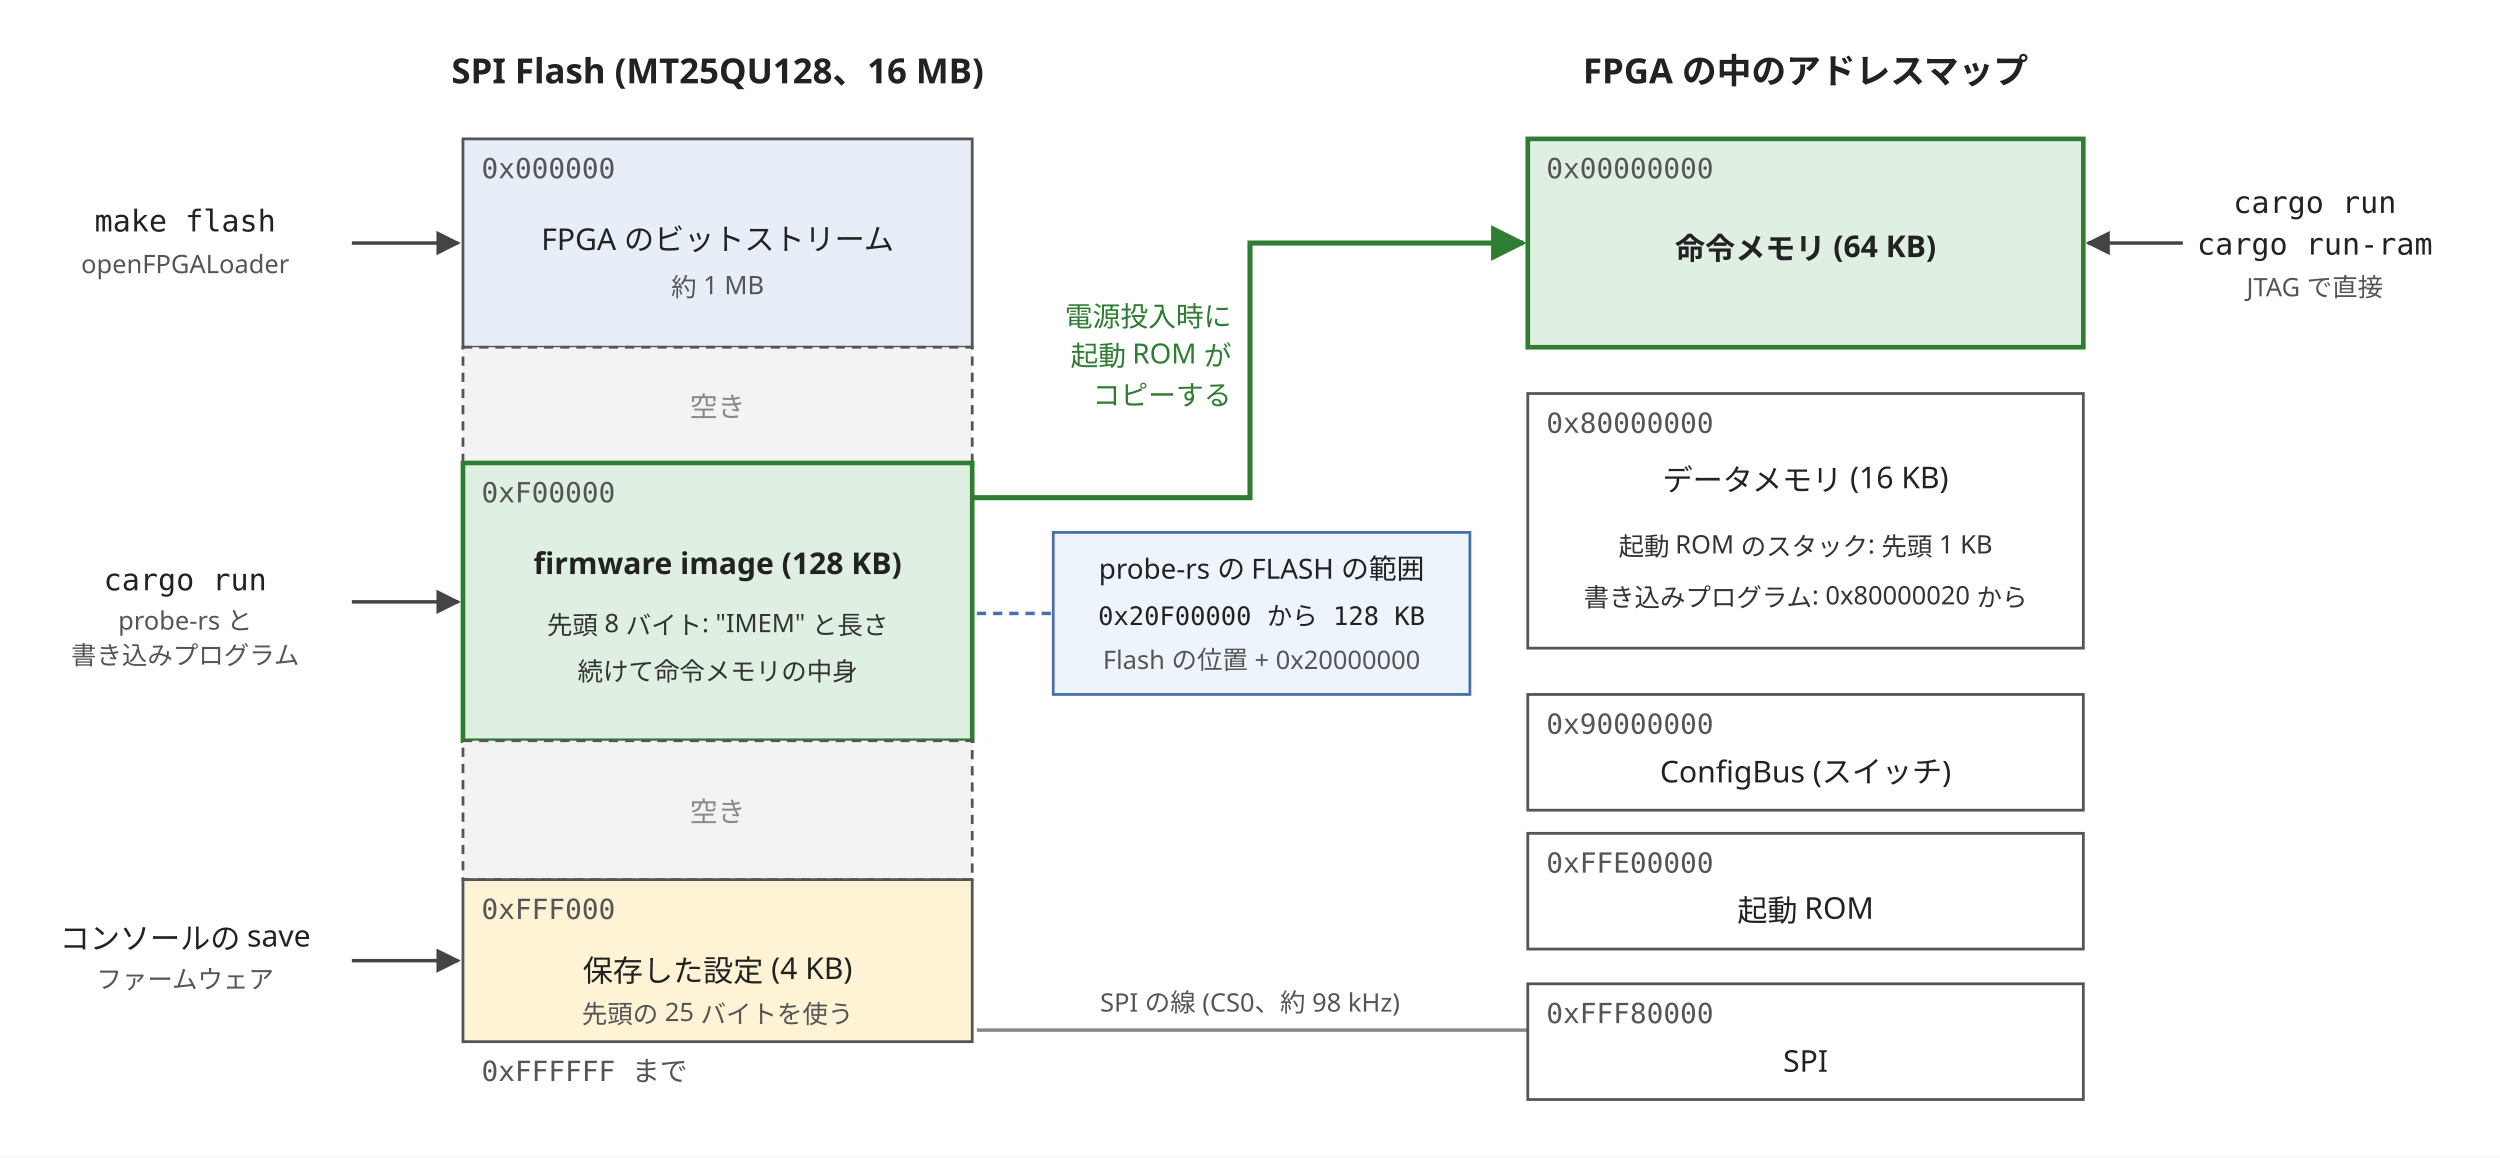
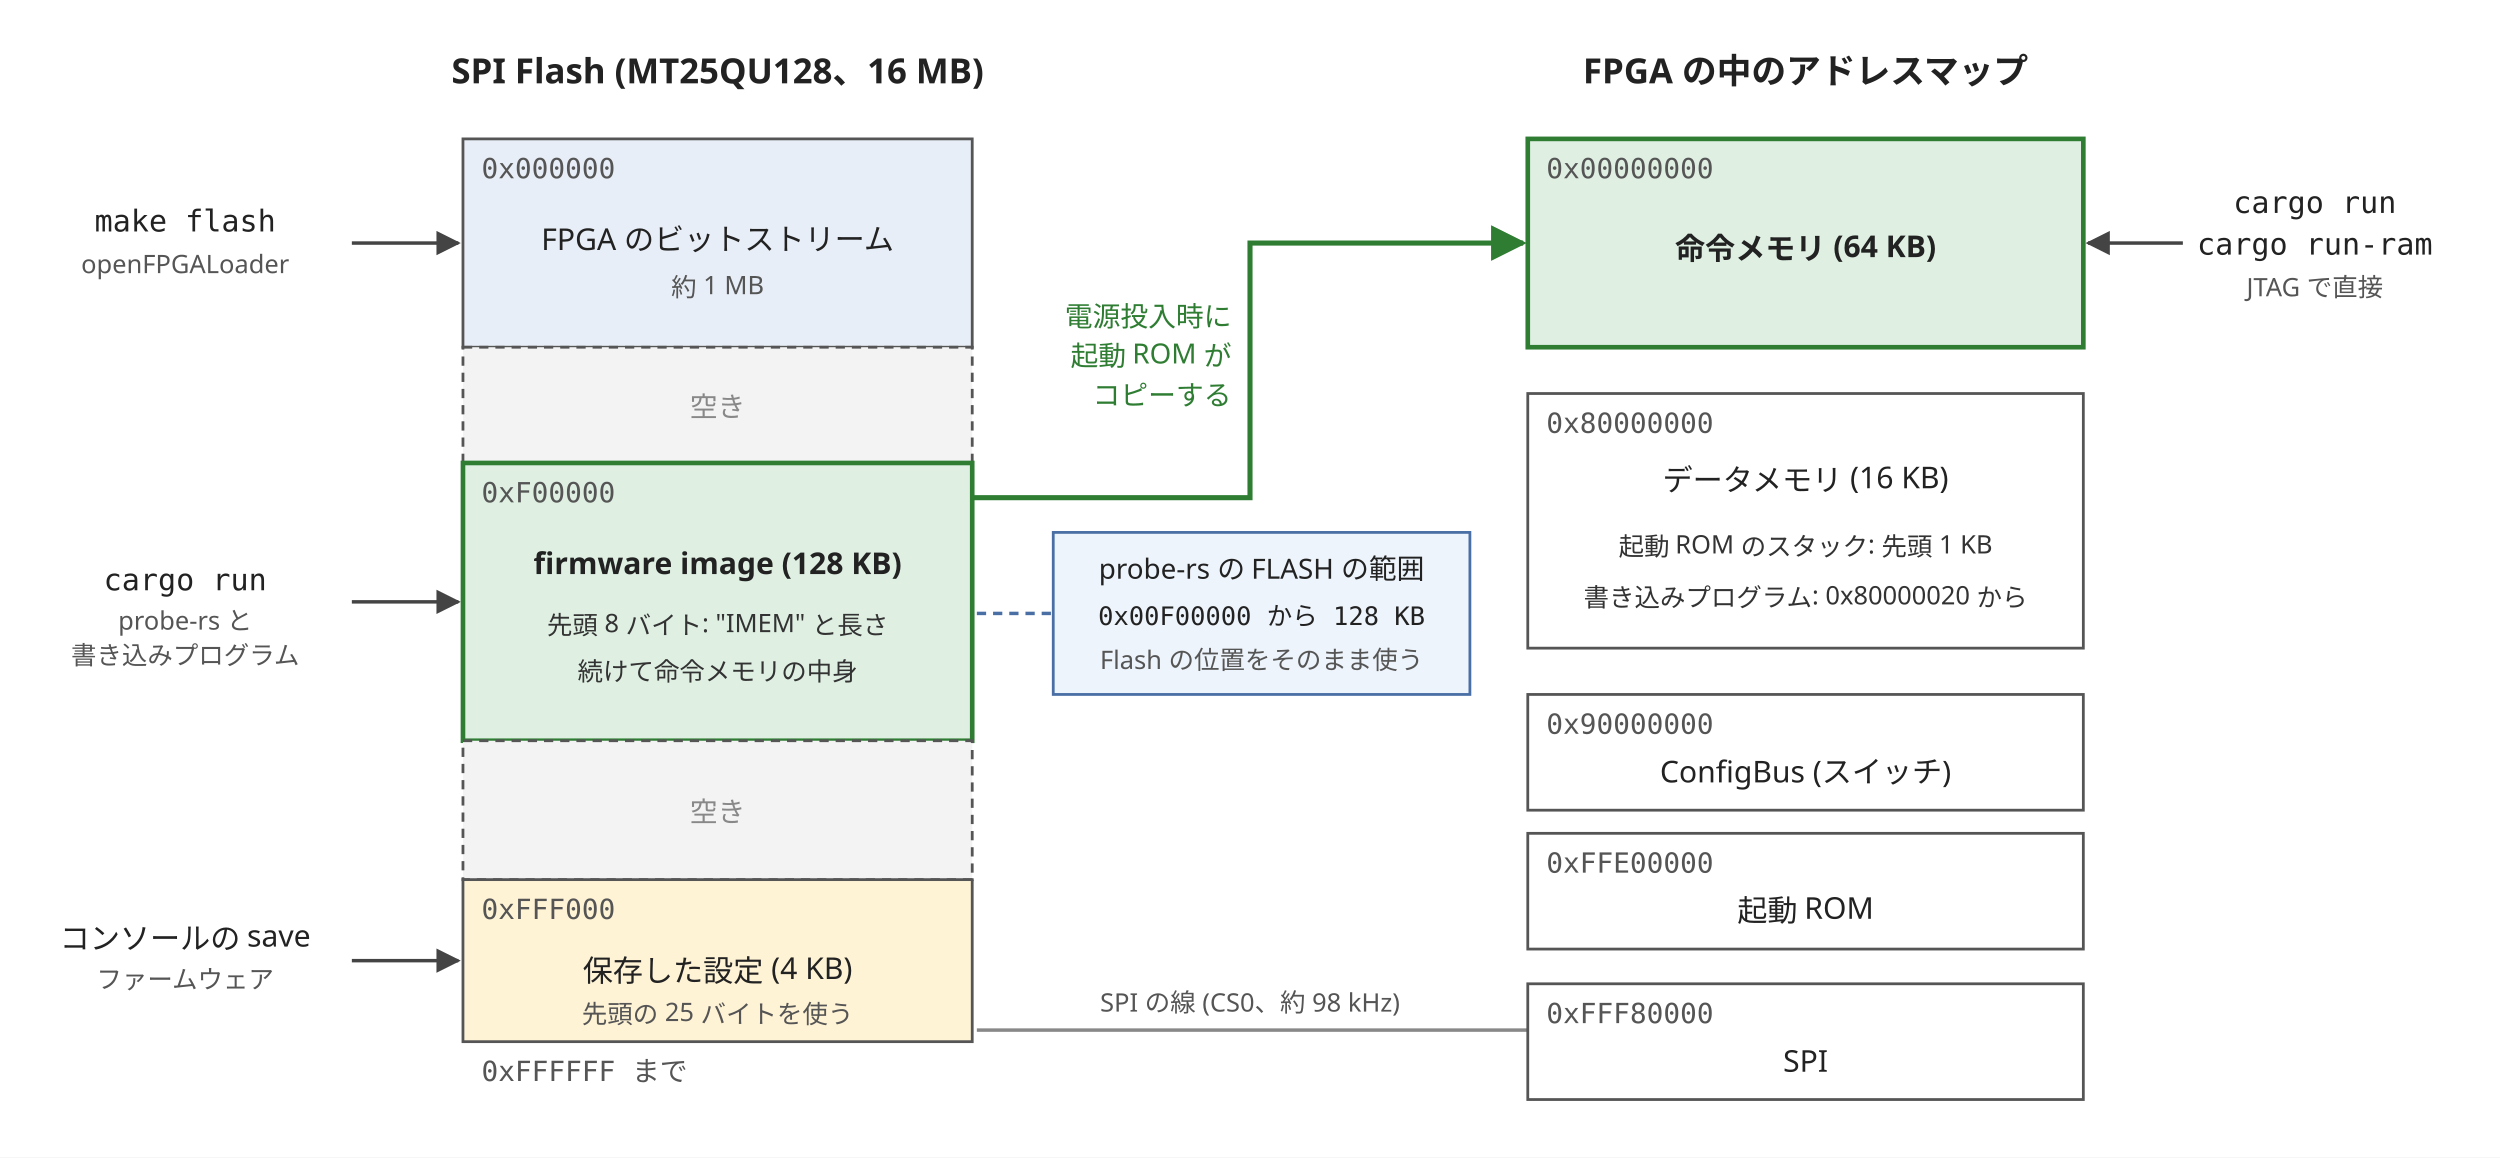
<svg xmlns="http://www.w3.org/2000/svg" viewBox="0 0 1080 500" width="1080" height="500" font-family="'Noto Sans JP', 'Hiragino Sans', 'Yu Gothic', Meiryo, sans-serif" font-size="13" fill="#222">
  <defs>
    <marker id="arrow" viewBox="0 0 10 10" refX="9" refY="5" markerWidth="7" markerHeight="7" orient="auto-start-reverse">
      <path d="M0,0 L10,5 L0,10 z" fill="#444" />
    </marker>
    <marker id="arrow-copy" viewBox="0 0 10 10" refX="9" refY="5" markerWidth="7" markerHeight="7" orient="auto-start-reverse">
      <path d="M0,0 L10,5 L0,10 z" fill="#2e7d32" />
    </marker>
  </defs>
  <rect x="0" y="0" width="1080" height="500" fill="#ffffff" />
  <text x="310" y="36" text-anchor="middle" font-size="15" font-weight="bold">SPI Flash (MT25QU128、16 MB)</text>
  <text x="780" y="36" text-anchor="middle" font-size="15" font-weight="bold">FPGA の中のアドレスマップ</text>
  <g stroke="#555" stroke-width="1.2">
    <rect x="200" y="60" width="220" height="90" fill="#e8eef7" />
    <rect x="200" y="150" width="220" height="50" fill="#f3f3f3" stroke-dasharray="4 3" />
    <rect x="200" y="200" width="220" height="120" fill="#dff0e3" stroke="#2e7d32" stroke-width="2" />
    <rect x="200" y="320" width="220" height="60" fill="#f3f3f3" stroke-dasharray="4 3" />
    <rect x="200" y="380" width="220" height="70" fill="#fff3d6" />
  </g>
  <g font-family="'DejaVu Sans Mono', Consolas, monospace" font-size="12" fill="#555">
    <text x="208" y="77">0x000000</text>
    <text x="208" y="217">0xF00000</text>
    <text x="208" y="397">0xFFF000</text>
    <text x="208" y="467">0xFFFFFF まで</text>
  </g>
  <text x="310" y="108" text-anchor="middle">FPGA のビットストリーム</text>
  <text x="310" y="128" text-anchor="middle" font-size="11" fill="#555">約 1 MB</text>
  <text x="310" y="180" text-anchor="middle" font-size="12" fill="#888">空き</text>
  <text x="310" y="248" text-anchor="middle" font-weight="bold">firmware image (128 KB)</text>
  <text x="310" y="274" text-anchor="middle" font-size="11" fill="#333">先頭 8 バイト: "IMEM" と長さ</text>
  <text x="310" y="294" text-anchor="middle" font-size="11" fill="#333">続けて命令メモリの中身</text>
  <text x="310" y="355" text-anchor="middle" font-size="12" fill="#888">空き</text>
  <text x="310" y="424" text-anchor="middle">保存した設定 (4 KB)</text>
  <text x="310" y="442" text-anchor="middle" font-size="11" fill="#555">先頭の 25 バイトを使う</text>
  <g font-size="13" text-anchor="middle">
    <text x="80" y="100" font-family="'DejaVu Sans Mono', Consolas, monospace">make flash</text>
    <text x="80" y="118" font-size="11" fill="#555">openFPGALoader</text>
    <text x="80" y="255" font-family="'DejaVu Sans Mono', Consolas, monospace">cargo run</text>
    <text x="80" y="272" font-size="11" fill="#555">probe-rs と</text>
    <text x="80" y="287" font-size="11" fill="#555">書き込みプログラム</text>
    <text x="80" y="410">コンソールの save</text>
    <text x="80" y="427" font-size="11" fill="#555">ファームウェア</text>
  </g>
  <g stroke="#444" stroke-width="1.5" fill="none" marker-end="url(#arrow)">
    <line x1="152" y1="105" x2="198" y2="105" />
    <line x1="152" y1="260" x2="198" y2="260" />
    <line x1="152" y1="415" x2="198" y2="415" />
  </g>
  <rect x="455" y="230" width="180" height="70" fill="#eef4fb" stroke="#4a6fa5" stroke-width="1.2" />
  <text x="545" y="250" text-anchor="middle" font-size="12">probe-rs の FLASH の範囲</text>
-   <text x="545" y="270" text-anchor="middle" font-size="11" font-family="'DejaVu Sans Mono', Consolas, monospace">0x20F00000 から 128 KB</text>
-   <text x="545" y="289" text-anchor="middle" font-size="11" fill="#555">Flash の位置 + 0x20000000</text>
+   <text x="545" y="270" text-anchor="middle" font-size="11" font-family="'DejaVu Sans Mono', Consolas, monospace">0x00F00000 から 128 KB</text>
+   <text x="545" y="289" text-anchor="middle" font-size="11" fill="#555">Flash の位置をそのまま使う</text>
  <line x1="422" y1="265" x2="455" y2="265" stroke="#4a6fa5" stroke-width="1.5" stroke-dasharray="4 3" />
  <path d="M420,215 H540 V105 H658" fill="none" stroke="#2e7d32" stroke-width="2.2" marker-end="url(#arrow-copy)" />
  <text x="532" y="141" text-anchor="end" font-size="12" fill="#2e7d32">電源投入時に</text>
  <text x="532" y="158" text-anchor="end" font-size="12" fill="#2e7d32">起動 ROM が</text>
  <text x="532" y="175" text-anchor="end" font-size="12" fill="#2e7d32">コピーする</text>
  <line x1="422" y1="445" x2="660" y2="445" stroke="#888" stroke-width="1.5" />
  <text x="540" y="437" text-anchor="middle" font-size="11" fill="#555">SPI の線 (CS0、約 98 kHz)</text>
  <g stroke="#555" stroke-width="1.2">
    <rect x="660" y="60" width="240" height="90" fill="#dff0e3" stroke="#2e7d32" stroke-width="2" />
    <rect x="660" y="170" width="240" height="110" fill="#ffffff" />
    <rect x="660" y="300" width="240" height="50" fill="#ffffff" />
    <rect x="660" y="360" width="240" height="50" fill="#ffffff" />
    <rect x="660" y="425" width="240" height="50" fill="#ffffff" />
  </g>
  <g font-family="'DejaVu Sans Mono', Consolas, monospace" font-size="12" fill="#555">
    <text x="668" y="77">0x00000000</text>
    <text x="668" y="187">0x80000000</text>
    <text x="668" y="317">0x90000000</text>
    <text x="668" y="377">0xFFE00000</text>
    <text x="668" y="442">0xFFF80000</text>
  </g>
  <text x="780" y="112" text-anchor="middle" font-weight="bold">命令メモリ (64 KB)</text>
  <text x="780" y="212" text-anchor="middle">データメモリ (16 KB)</text>
  <text x="780" y="240" text-anchor="middle" font-size="11" fill="#333">起動 ROM のスタック: 先頭 1 KB</text>
  <text x="780" y="262" text-anchor="middle" font-size="11" fill="#333">書き込みプログラム: 0x80000020 から</text>
  <text x="780" y="338" text-anchor="middle">ConfigBus (スイッチ)</text>
  <text x="780" y="398" text-anchor="middle">起動 ROM</text>
  <text x="780" y="463" text-anchor="middle">SPI</text>
  <g font-size="13" text-anchor="middle">
    <text x="1000" y="92" font-family="'DejaVu Sans Mono', Consolas, monospace">cargo run</text>
    <text x="1000" y="110" font-family="'DejaVu Sans Mono', Consolas, monospace">cargo run-ram</text>
    <text x="1000" y="128" font-size="11" fill="#555">JTAG で直接</text>
  </g>
  <line x1="943" y1="105" x2="902" y2="105" stroke="#444" stroke-width="1.5" marker-end="url(#arrow)" />
</svg>
